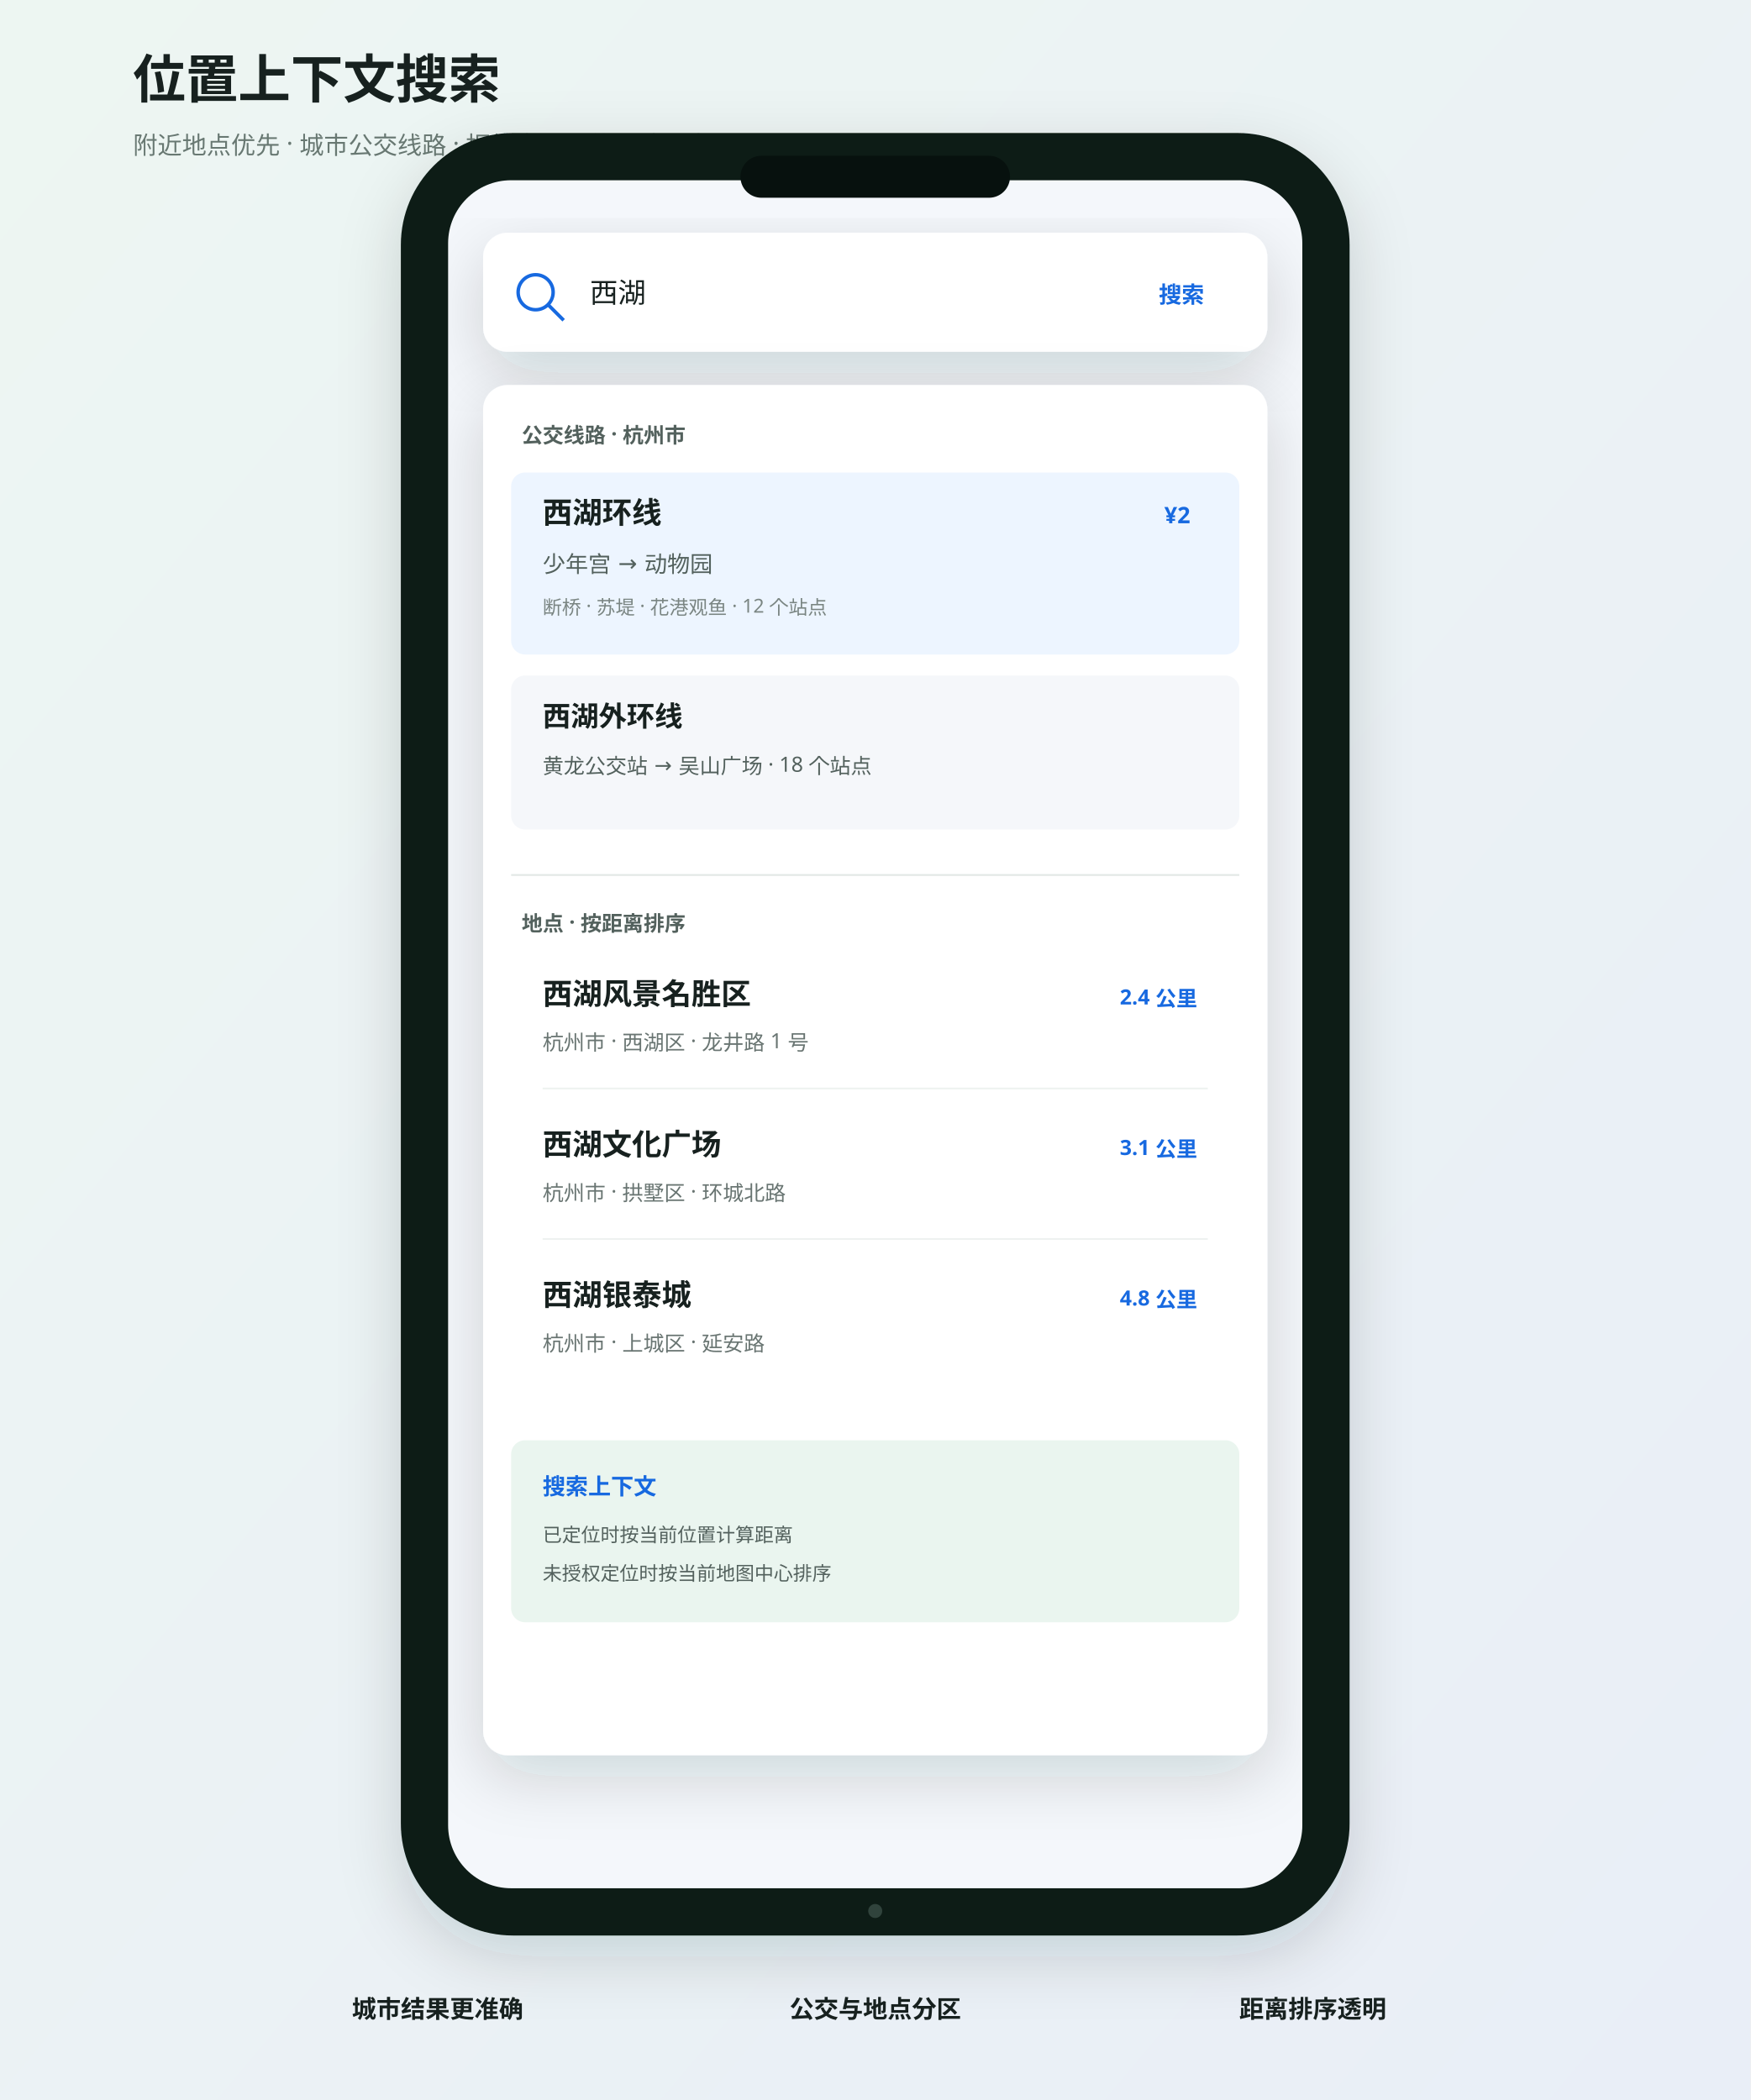
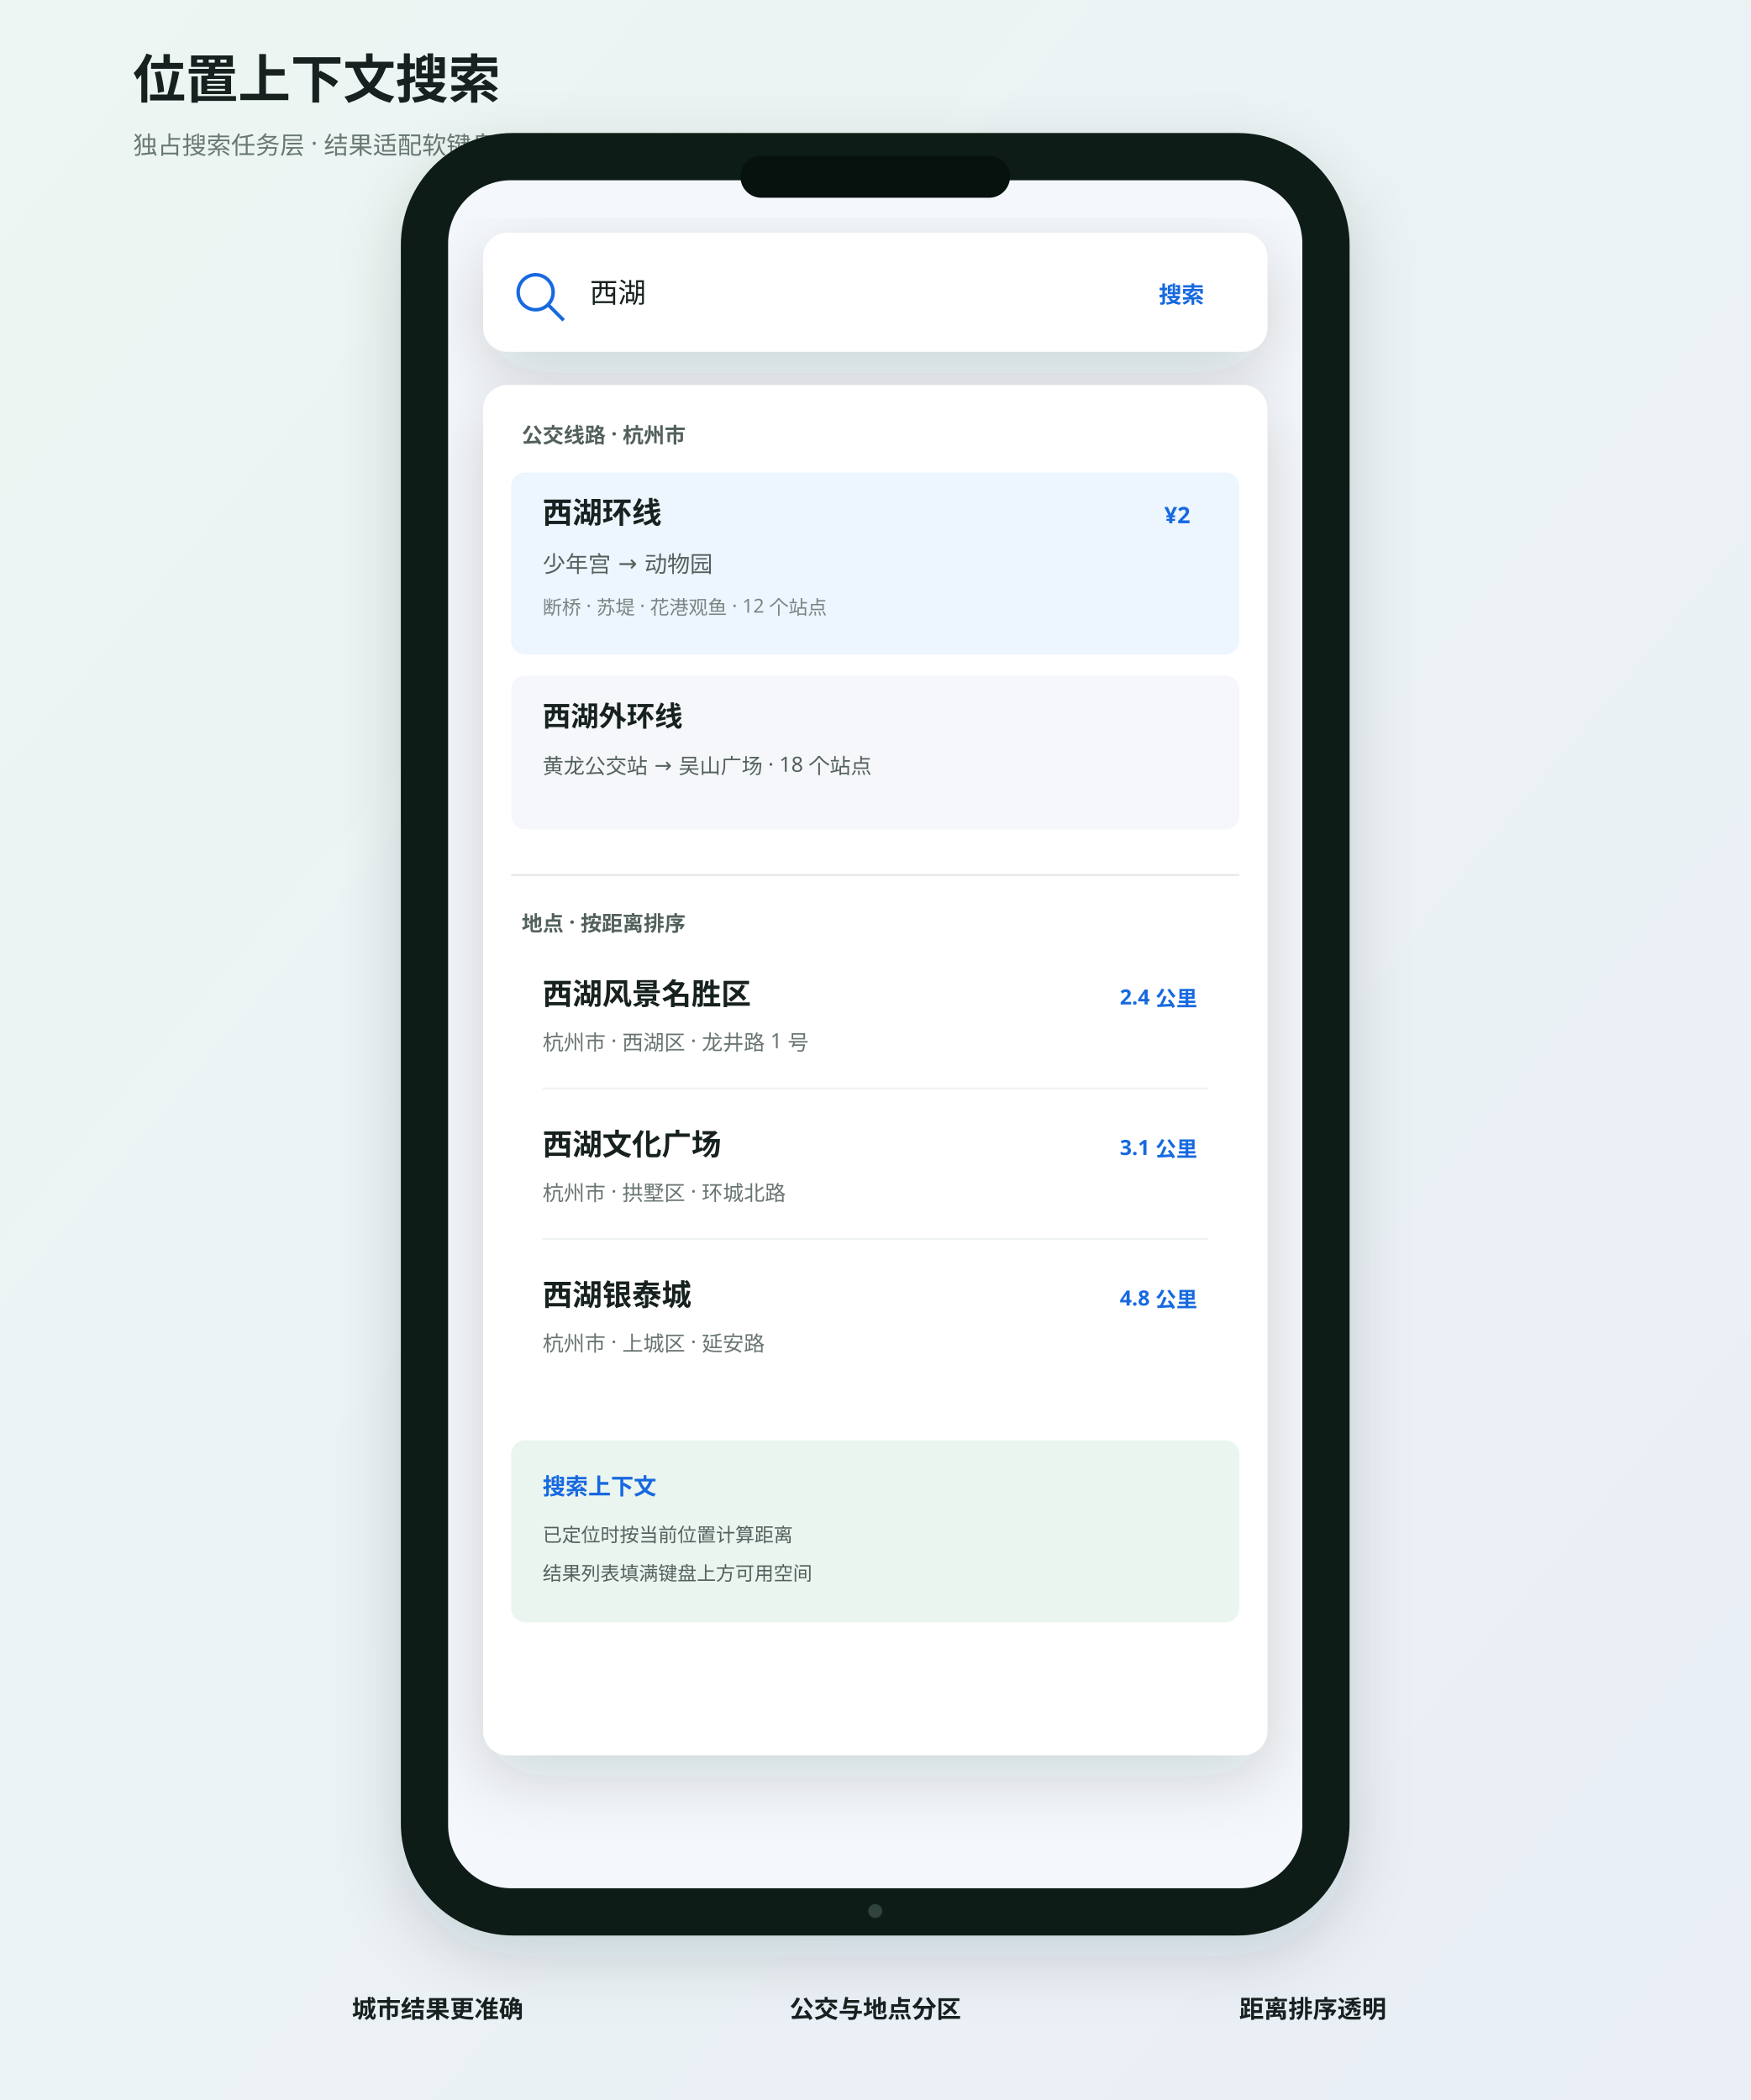
<svg xmlns="http://www.w3.org/2000/svg" width="1000" height="1200" viewBox="0 0 1000 1200">
  <defs>
    <filter id="shadow" x="-30%" y="-30%" width="160%" height="180%">
      <feDropShadow dx="0" dy="12" stdDeviation="18" flood-color="#17332b" flood-opacity=".16" />
    </filter>
    <linearGradient id="bg" x1="0" y1="0" x2="1" y2="1">
      <stop stop-color="#edf6f2" />
      <stop offset="1" stop-color="#e9eef7" />
    </linearGradient>
    <clipPath id="screen">
      <rect x="256" y="103" width="488" height="976" rx="36" />
    </clipPath>
  </defs>
  <rect width="1000" height="1200" fill="url(#bg)" />
  <text x="76" y="56" font-family="sans-serif" font-size="30" font-weight="700" fill="#17211f">位置上下文搜索</text>
-   <text x="76" y="88" font-family="sans-serif" font-size="14" fill="#687872">附近地点优先 · 城市公交线路 · 拒绝定位时使用地图中心</text>
+   <text x="76" y="88" font-family="sans-serif" font-size="14" fill="#687872">独占搜索任务层 · 结果适配软键盘 · 搜索期间隐藏全局底栏</text>
  <rect x="229" y="76" width="542" height="1030" rx="64" fill="#101d18" filter="url(#shadow)" />
  <rect x="256" y="103" width="488" height="976" rx="36" fill="#f4f7fb" />
  <rect x="423" y="89" width="154" height="24" rx="12" fill="#07110e" />
  <g clip-path="url(#screen)" font-family="sans-serif">
    <rect x="276" y="133" width="448" height="68" rx="14" fill="#fff" filter="url(#shadow)" />
    <circle cx="306" cy="167" r="10" fill="none" stroke="#1769e0" stroke-width="2" />
    <path d="M313 174l9 9" stroke="#1769e0" stroke-width="2" />
    <text x="337" y="173" font-size="16" fill="#17211f">西湖</text>
    <text x="688" y="173" text-anchor="end" font-size="13" font-weight="700" fill="#1769e0">搜索</text>
    <rect x="276" y="220" width="448" height="783" rx="14" fill="#fff" filter="url(#shadow)" />
    <text x="298" y="253" font-size="12" font-weight="700" fill="#53615d">公交线路 · 杭州市</text>
    <rect x="292" y="270" width="416" height="104" rx="8" fill="#edf5ff" />
    <text x="310" y="299" font-size="17" font-weight="700" fill="#17211f">西湖环线</text>
    <text x="680" y="299" text-anchor="end" font-size="13" font-weight="700" fill="#1769e0">¥2</text>
    <text x="310" y="327" font-size="13" fill="#53615d">少年宫 → 动物园</text>
    <text x="310" y="351" font-size="11" fill="#7a8582">断桥 · 苏堤 · 花港观鱼 · 12 个站点</text>
    <rect x="292" y="386" width="416" height="88" rx="8" fill="#f5f7fa" />
    <text x="310" y="415" font-size="16" font-weight="700" fill="#17211f">西湖外环线</text>
    <text x="310" y="442" font-size="12" fill="#53615d">黄龙公交站 → 吴山广场 · 18 个站点</text>
    <line x1="292" y1="500" x2="708" y2="500" stroke="#e2e8e5" />
    <text x="298" y="532" font-size="12" font-weight="700" fill="#53615d">地点 · 按距离排序</text>
    <g>
      <text x="310" y="574" font-size="17" font-weight="700" fill="#17211f">西湖风景名胜区</text>
      <text x="684" y="574" text-anchor="end" font-size="12" font-weight="700" fill="#1769e0">2.4 公里</text>
      <text x="310" y="600" font-size="12" fill="#697572">杭州市 · 西湖区 · 龙井路 1 号</text>
      <line x1="310" y1="622" x2="690" y2="622" stroke="#eef2f0" />
      <text x="310" y="660" font-size="17" font-weight="700" fill="#17211f">西湖文化广场</text>
      <text x="684" y="660" text-anchor="end" font-size="12" font-weight="700" fill="#1769e0">3.1 公里</text>
      <text x="310" y="686" font-size="12" fill="#697572">杭州市 · 拱墅区 · 环城北路</text>
      <line x1="310" y1="708" x2="690" y2="708" stroke="#eef2f0" />
      <text x="310" y="746" font-size="17" font-weight="700" fill="#17211f">西湖银泰城</text>
      <text x="684" y="746" text-anchor="end" font-size="12" font-weight="700" fill="#1769e0">4.8 公里</text>
      <text x="310" y="772" font-size="12" fill="#697572">杭州市 · 上城区 · 延安路</text>
    </g>
    <rect x="292" y="823" width="416" height="104" rx="8" fill="#eaf5ef" />
    <text x="310" y="854" font-size="13" font-weight="700" fill="#1769e0">搜索上下文</text>
    <text x="310" y="881" font-size="11" fill="#53615d">已定位时按当前位置计算距离</text>
-     <text x="310" y="903" font-size="11" fill="#53615d">未授权定位时按当前地图中心排序</text>
+     <text x="310" y="903" font-size="11" fill="#53615d">结果列表填满键盘上方可用空间</text>
  </g>
  <circle cx="500" cy="1092" r="4" fill="#30433c" />
  <g font-family="sans-serif" text-anchor="middle">
    <text x="250" y="1153" font-size="14" font-weight="700" fill="#17211f">城市结果更准确</text>
    <text x="500" y="1153" font-size="14" font-weight="700" fill="#17211f">公交与地点分区</text>
    <text x="750" y="1153" font-size="14" font-weight="700" fill="#17211f">距离排序透明</text>
  </g>
</svg>
